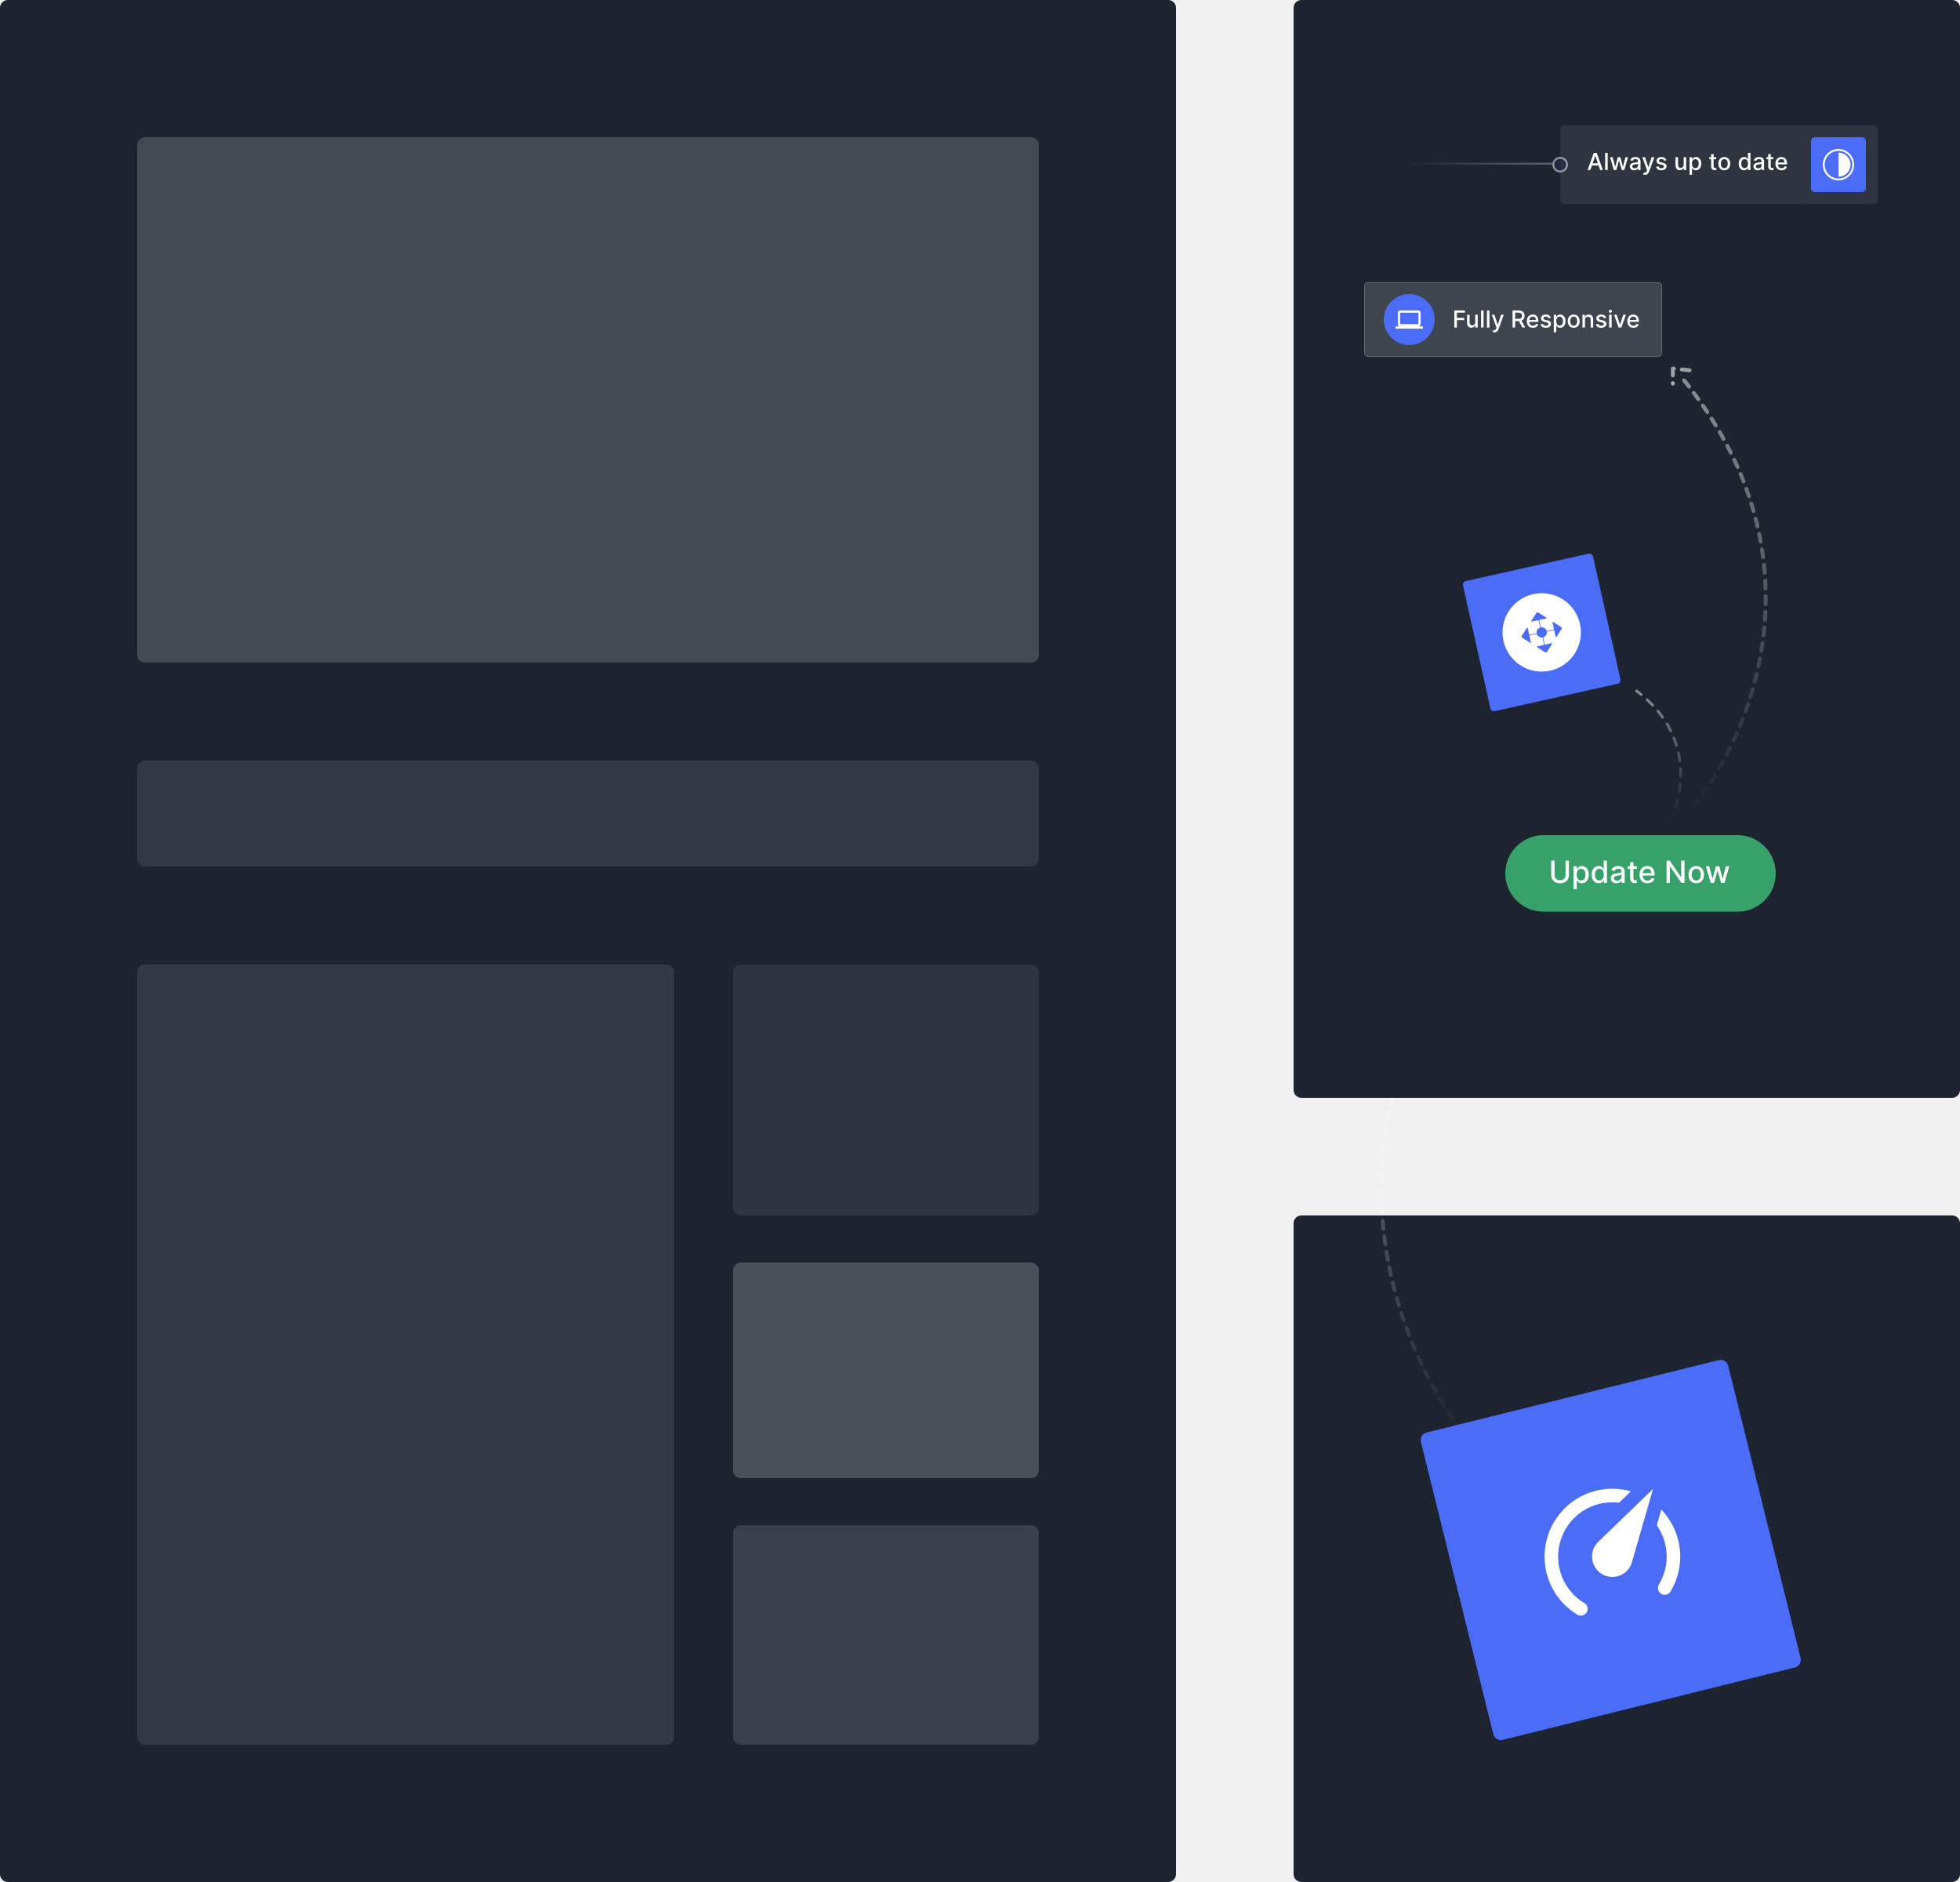
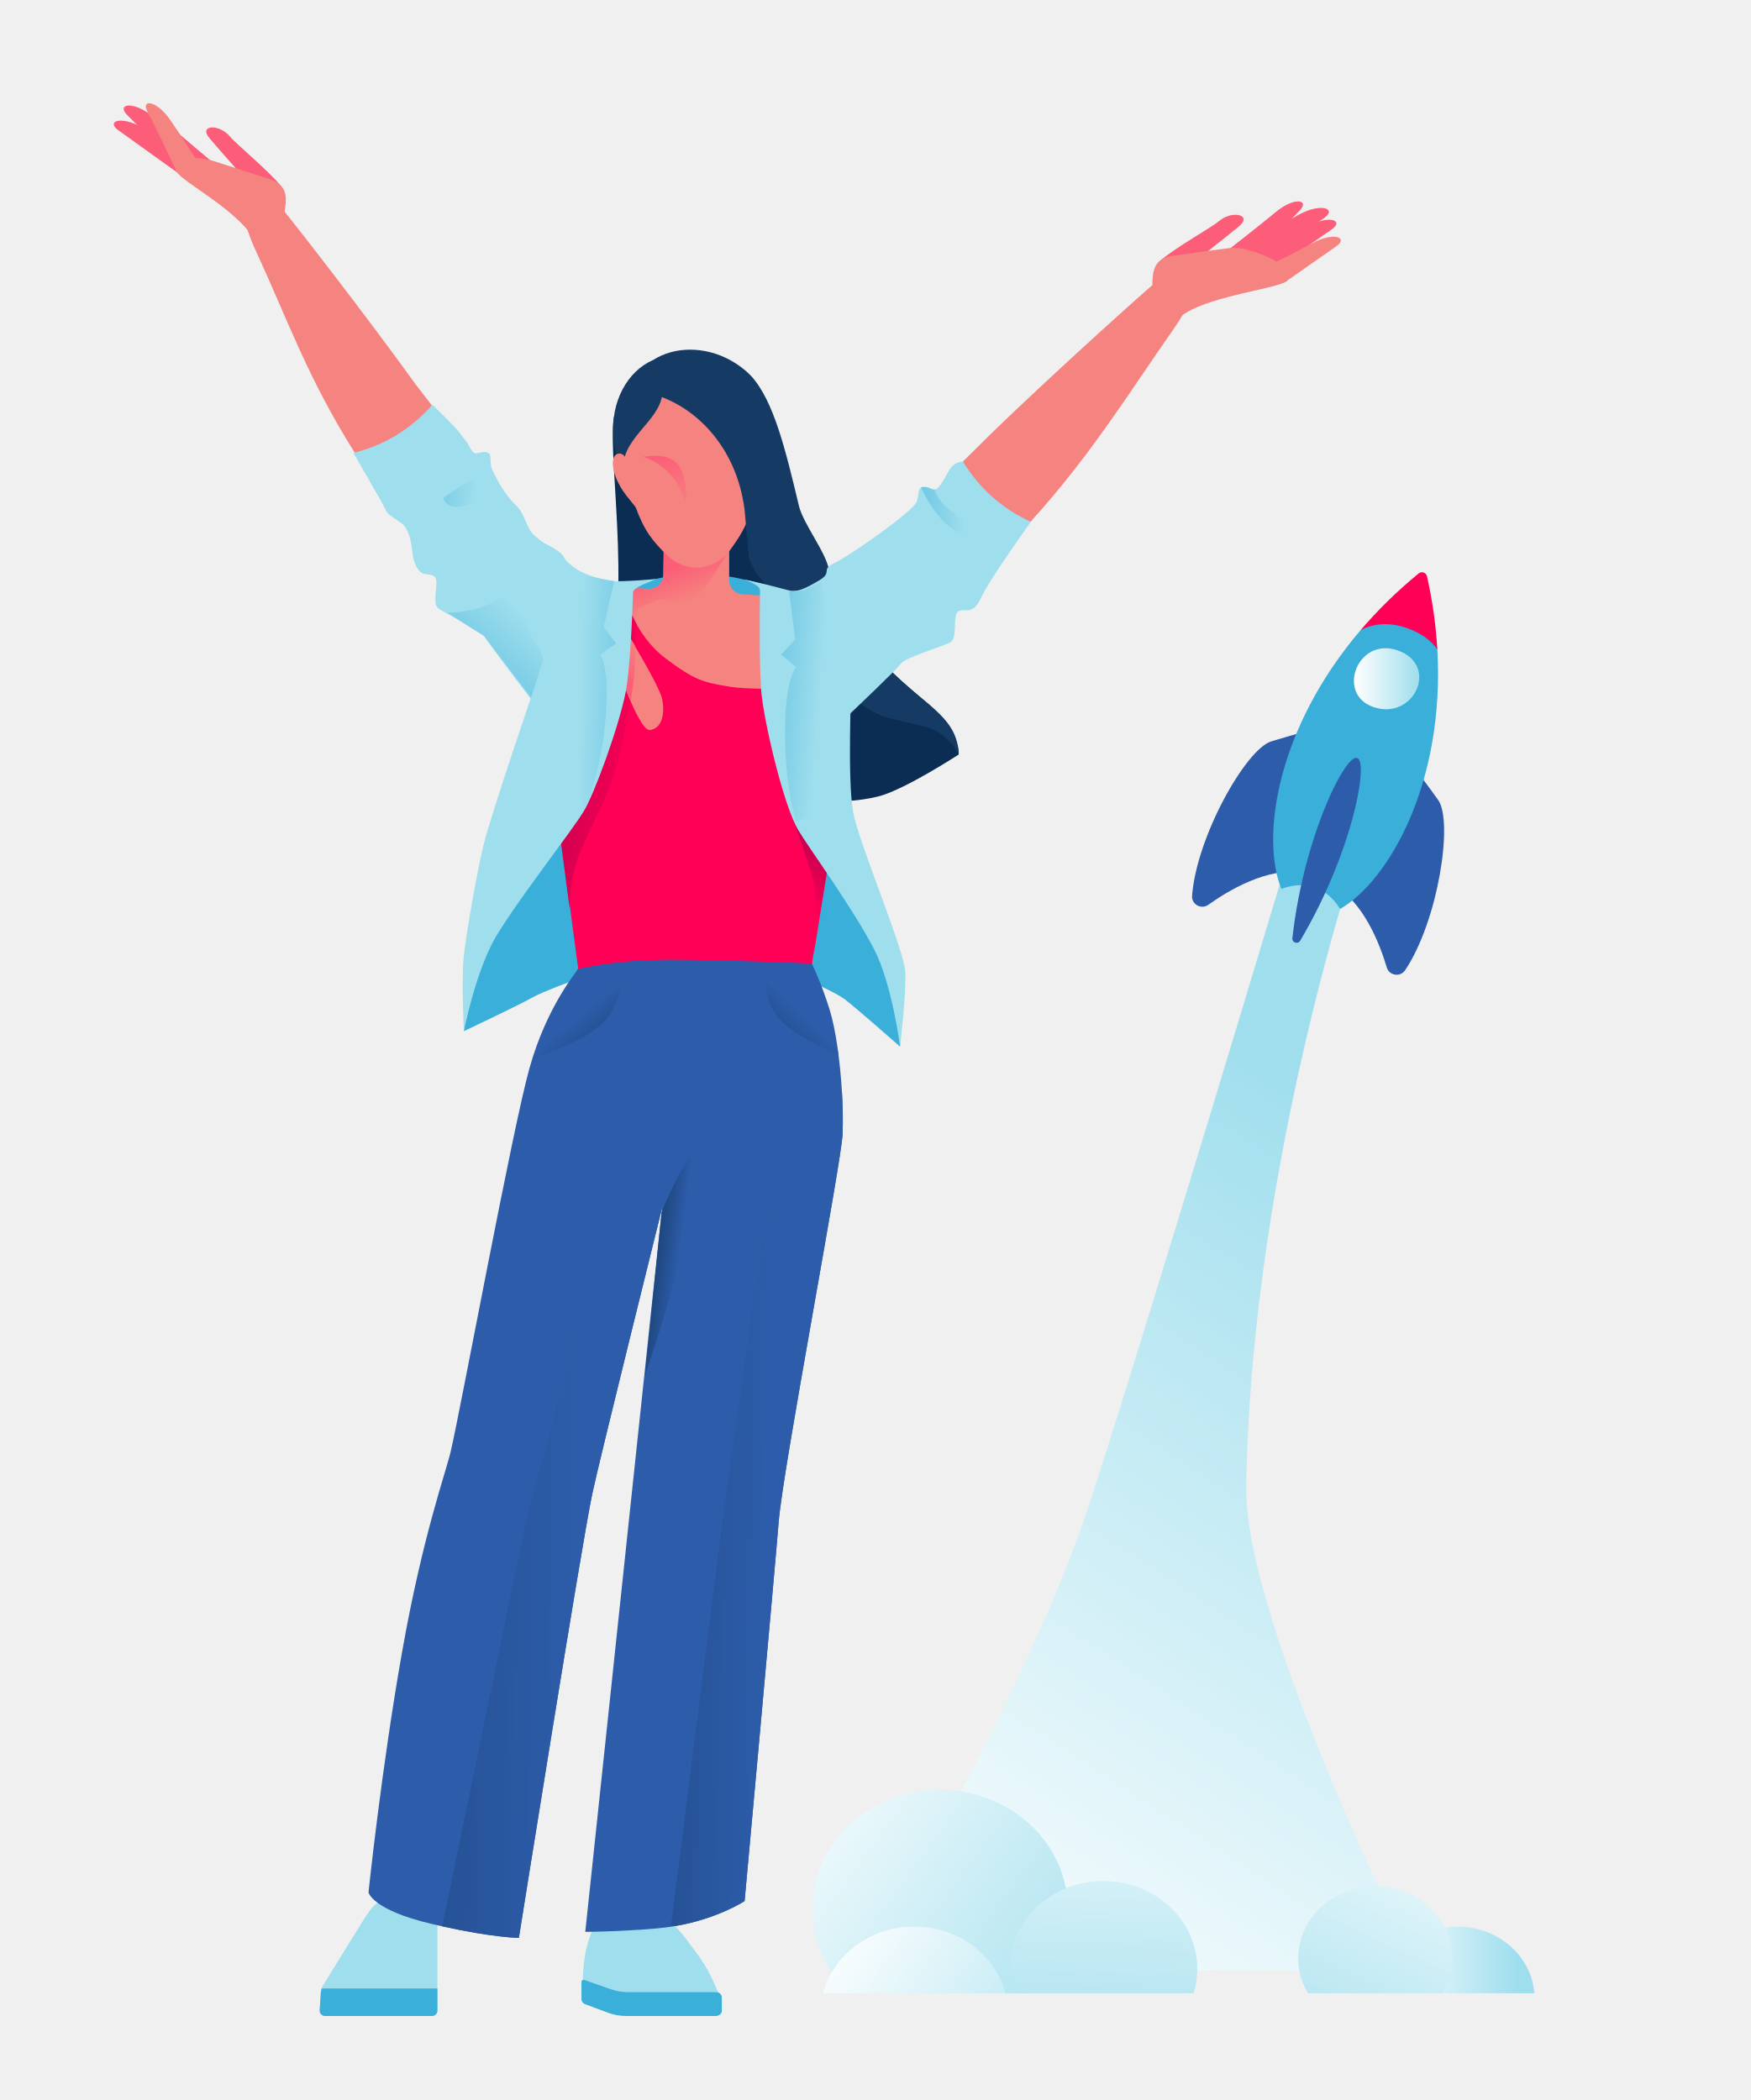
- <svg xmlns="http://www.w3.org/2000/svg" width="500" height="480" viewBox="0 0 500 480" fill="none">
-   <rect x="330" y="310" width="170" height="170" rx="2" fill="#1D2430" />
-   <rect x="362" y="365.831" width="80.765" height="80.765" rx="2" transform="rotate(-13.9128 362 365.831)" fill="#4A6CF7" />
-   <path d="M412.572 402.039C411.235 402.37 409.822 402.156 408.643 401.445C407.464 400.734 406.615 399.584 406.284 398.247C405.818 396.366 406.435 394.466 407.718 393.239L421.691 379.757L416.388 398.152C415.956 400.006 414.538 401.552 412.572 402.039ZM407.162 380.2C410.203 379.447 413.25 379.583 416.061 380.349L413.037 383.256C411.434 383.047 409.675 383.144 407.995 383.56C404.43 384.443 401.363 386.705 399.467 389.85C397.571 392.995 397.002 396.764 397.884 400.328C398.804 404.041 401.131 407.03 404.167 408.846L404.183 408.842C405.001 409.334 405.263 410.393 404.77 411.21C404.277 412.028 403.202 412.294 402.389 411.818C398.595 409.531 395.673 405.797 394.525 401.16C393.421 396.705 394.132 391.994 396.502 388.063C398.873 384.132 402.707 381.304 407.162 380.2ZM428.123 392.838C429.271 397.474 428.43 402.14 426.143 405.934C425.646 406.735 424.587 406.997 423.77 406.504C422.952 406.011 422.69 404.953 423.183 404.135C425.016 401.096 425.683 397.382 424.763 393.67C424.347 391.99 423.612 390.389 422.649 389.023L423.808 384.992C425.826 387.166 427.365 389.78 428.123 392.838Z" fill="white" />
-   <rect width="300" height="480" rx="2" fill="#1D2430" />
-   <rect x="35" y="35" width="230" height="134" rx="2" fill="white" fill-opacity="0.17" />
-   <rect opacity="0.1" x="35" y="194" width="230" height="27" rx="2" fill="white" />
-   <rect opacity="0.1" x="35" y="246" width="137" height="199" rx="2" fill="white" />
-   <rect opacity="0.08" x="187" y="246" width="78" height="64" rx="2" fill="white" />
-   <rect opacity="0.2" x="187" y="322" width="78" height="55" rx="2" fill="white" />
-   <rect opacity="0.2" x="187" y="389" width="78" height="56" rx="2" fill="white" fill-opacity="0.65" />
-   <path d="M377.795 371.295C358.482 349.772 331.574 292.451 378.448 235.357" stroke="url(#paint0_linear_50_445)" stroke-linecap="round" stroke-linejoin="round" stroke-dasharray="2 2" />
-   <path d="M375.753 233.513L380.883 233V237.617" stroke="url(#paint1_linear_50_445)" stroke-linecap="round" stroke-linejoin="round" stroke-dasharray="2 2" />
-   <rect x="330" width="170" height="280" rx="2" fill="#1D2430" />
-   <rect x="384" y="213" width="69" height="19.528" rx="9.764" fill="#36A269" />
-   <path d="M399.37 219.509V223.177C399.37 223.948 398.838 224.502 397.972 224.502C397.109 224.502 396.574 223.948 396.574 223.177V219.509H395.717V223.246C395.717 224.439 396.61 225.285 397.972 225.285C399.334 225.285 400.23 224.439 400.23 223.246V219.509H399.37Z" fill="white" />
-   <path d="M401.41 226.788H402.239V224.527H402.289C402.439 224.799 402.744 225.274 403.521 225.274C404.553 225.274 405.302 224.447 405.302 223.068C405.302 221.687 404.541 220.874 403.512 220.874C402.722 220.874 402.436 221.357 402.289 221.62H402.22V220.93H401.41V226.788ZM402.222 223.06C402.222 222.17 402.611 221.579 403.335 221.579C404.087 221.579 404.464 222.214 404.464 223.06C404.464 223.914 404.075 224.566 403.335 224.566C402.622 224.566 402.222 223.956 402.222 223.06Z" fill="white" />
-   <path d="M407.826 225.274C408.602 225.274 408.908 224.799 409.057 224.527H409.127V225.19H409.937V219.509H409.107V221.62H409.057C408.908 221.357 408.625 220.874 407.831 220.874C406.802 220.874 406.045 221.687 406.045 223.068C406.045 224.447 406.791 225.274 407.826 225.274ZM408.009 224.566C407.268 224.566 406.883 223.914 406.883 223.06C406.883 222.214 407.26 221.579 408.009 221.579C408.733 221.579 409.121 222.17 409.121 223.06C409.121 223.956 408.725 224.566 408.009 224.566Z" fill="white" />
-   <path d="M412.36 225.285C413.065 225.285 413.462 224.927 413.62 224.608H413.653V225.19H414.463V222.361C414.463 221.121 413.487 220.874 412.81 220.874C412.039 220.874 411.329 221.185 411.051 221.962L411.831 222.139C411.953 221.837 412.263 221.545 412.821 221.545C413.356 221.545 413.631 221.826 413.631 222.308V222.328C413.631 222.63 413.32 222.624 412.555 222.713C411.747 222.808 410.921 223.018 410.921 223.986C410.921 224.824 411.55 225.285 412.36 225.285ZM412.541 224.619C412.072 224.619 411.734 224.408 411.734 223.998C411.734 223.554 412.127 223.396 412.607 223.332C412.876 223.296 413.514 223.224 413.634 223.104V223.654C413.634 224.158 413.231 224.619 412.541 224.619Z" fill="white" />
-   <path d="M417.557 220.93H416.683V219.909H415.853V220.93H415.229V221.595H415.853V224.111C415.851 224.885 416.442 225.26 417.096 225.246C417.36 225.243 417.537 225.193 417.634 225.157L417.485 224.472C417.429 224.483 417.326 224.508 417.193 224.508C416.924 224.508 416.683 224.419 416.683 223.939V221.595H417.557V220.93Z" fill="white" />
-   <path d="M420.265 225.276C421.194 225.276 421.851 224.819 422.04 224.125L421.255 223.984C421.105 224.386 420.745 224.591 420.273 224.591C419.563 224.591 419.086 224.131 419.064 223.31H422.093V223.016C422.093 221.476 421.172 220.874 420.206 220.874C419.019 220.874 418.237 221.778 418.237 223.088C418.237 224.411 419.008 225.276 420.265 225.276ZM419.066 222.688C419.1 222.084 419.538 221.559 420.212 221.559C420.856 221.559 421.277 222.036 421.28 222.688H419.066Z" fill="white" />
-   <path d="M429.732 219.509H428.883V223.681H428.83L425.94 219.509H425.147V225.19H426.004V221.024H426.057L428.944 225.19H429.732V219.509Z" fill="white" />
-   <path d="M432.71 225.276C433.912 225.276 434.697 224.397 434.697 223.079C434.697 221.753 433.912 220.874 432.71 220.874C431.509 220.874 430.724 221.753 430.724 223.079C430.724 224.397 431.509 225.276 432.71 225.276ZM432.713 224.58C431.928 224.58 431.562 223.895 431.562 223.077C431.562 222.261 431.928 221.568 432.713 221.568C433.493 221.568 433.859 222.261 433.859 223.077C433.859 223.895 433.493 224.58 432.713 224.58Z" fill="white" />
-   <path d="M436.416 225.19H437.26L438.125 222.114H438.189L439.054 225.19H439.9L441.151 220.93H440.294L439.465 224.045H439.423L438.591 220.93H437.734L436.896 224.059H436.855L436.02 220.93H435.163L436.416 225.19Z" fill="white" />
-   <path d="M429.313 209C445.373 191.102 467.749 143.437 428.77 95.96" stroke="url(#paint2_linear_50_445)" stroke-linecap="round" stroke-linejoin="round" stroke-dasharray="2 2" />
-   <path d="M431.011 94.427L426.746 94V97.839" stroke="url(#paint3_linear_50_445)" stroke-linecap="round" stroke-linejoin="round" stroke-dasharray="2 2" />
-   <path d="M425.919 209.552C429.35 203.094 432.466 187.389 417.488 176.228" stroke="url(#paint4_linear_50_445)" stroke-width="0.7" stroke-linecap="round" stroke-linejoin="round" stroke-dasharray="2 2" />
-   <rect x="348" y="72" width="76" height="19" rx="1" fill="white" fill-opacity="0.15" />
-   <rect x="348.1" y="72.1" width="75.8" height="18.8" rx="0.9" stroke="white" stroke-opacity="0.19" stroke-width="0.2" />
-   <path d="M371 83.538H371.658V81.636H373.512V81.071H371.658V79.742H373.706V79.175H371V83.538Z" fill="white" />
-   <path d="M376.333 82.181C376.335 82.737 375.921 83.001 375.563 83.001C375.169 83.001 374.896 82.716 374.896 82.271V80.266H374.259V82.347C374.259 83.159 374.705 83.581 375.333 83.581C375.825 83.581 376.16 83.321 376.311 82.972H376.345V83.538H376.972V80.266H376.333V82.181Z" fill="white" />
-   <path d="M378.465 79.175H377.828V83.538H378.465V79.175Z" fill="white" />
-   <path d="M379.959 79.175H379.322V83.538H379.959V79.175Z" fill="white" />
-   <path d="M381.219 84.766C381.745 84.766 382.077 84.491 382.267 83.975L383.62 80.272L382.932 80.266L382.103 82.805H382.069L381.24 80.266H380.558L381.756 83.581L381.677 83.798C381.515 84.233 381.287 84.269 380.938 84.173L380.784 84.695C380.861 84.729 381.027 84.766 381.219 84.766Z" fill="white" />
-   <path d="M385.859 83.538H386.518V81.887H387.413C387.428 81.887 387.44 81.887 387.455 81.887L388.342 83.538H389.092L388.124 81.772C388.659 81.574 388.925 81.129 388.925 80.543C388.925 79.739 388.427 79.175 387.415 79.175H385.859V83.538ZM386.518 81.32V79.739H387.344C387.994 79.739 388.263 80.048 388.263 80.543C388.263 81.035 387.994 81.32 387.353 81.32H386.518Z" fill="white" />
-   <path d="M391.045 83.604C391.759 83.604 392.264 83.253 392.409 82.72L391.806 82.612C391.691 82.921 391.414 83.078 391.051 83.078C390.506 83.078 390.139 82.724 390.122 82.094H392.449V81.868C392.449 80.685 391.742 80.223 391 80.223C390.088 80.223 389.487 80.918 389.487 81.923C389.487 82.94 390.08 83.604 391.045 83.604ZM390.124 81.617C390.15 81.152 390.487 80.749 391.004 80.749C391.499 80.749 391.823 81.116 391.825 81.617H390.124Z" fill="white" />
-   <path d="M395.608 81.065C395.476 80.555 395.078 80.223 394.37 80.223C393.631 80.223 393.107 80.613 393.107 81.192C393.107 81.657 393.388 81.966 394.002 82.102L394.556 82.224C394.871 82.294 395.018 82.435 395.018 82.639C395.018 82.893 394.748 83.091 394.33 83.091C393.949 83.091 393.703 82.927 393.627 82.605L393.011 82.699C393.118 83.278 393.599 83.604 394.334 83.604C395.125 83.604 395.672 83.185 395.672 82.592C395.672 82.13 395.378 81.844 394.777 81.706L394.257 81.587C393.897 81.501 393.742 81.38 393.744 81.158C393.742 80.907 394.015 80.728 394.377 80.728C394.773 80.728 394.956 80.947 395.031 81.167L395.608 81.065Z" fill="white" />
-   <path d="M396.373 84.766H397.01V83.029H397.048C397.163 83.238 397.398 83.602 397.994 83.602C398.787 83.602 399.362 82.967 399.362 81.908C399.362 80.847 398.778 80.223 397.988 80.223C397.381 80.223 397.161 80.594 397.048 80.796H396.995V80.266H396.373V84.766ZM396.997 81.902C396.997 81.218 397.295 80.764 397.851 80.764C398.429 80.764 398.719 81.252 398.719 81.902C398.719 82.558 398.42 83.059 397.851 83.059C397.304 83.059 396.997 82.59 396.997 81.902Z" fill="white" />
-   <path d="M401.454 83.604C402.377 83.604 402.98 82.929 402.98 81.917C402.98 80.898 402.377 80.223 401.454 80.223C400.532 80.223 399.929 80.898 399.929 81.917C399.929 82.929 400.532 83.604 401.454 83.604ZM401.456 83.07C400.854 83.07 400.572 82.543 400.572 81.915C400.572 81.288 400.854 80.756 401.456 80.756C402.055 80.756 402.336 81.288 402.336 81.915C402.336 82.543 402.055 83.07 401.456 83.07Z" fill="white" />
-   <path d="M404.328 81.595C404.328 81.073 404.648 80.775 405.091 80.775C405.523 80.775 405.786 81.058 405.786 81.533V83.538H406.423V81.457C406.423 80.647 405.977 80.223 405.308 80.223C404.816 80.223 404.494 80.451 404.343 80.798H404.303V80.266H403.691V83.538H404.328V81.595Z" fill="white" />
-   <path d="M409.729 81.065C409.597 80.555 409.199 80.223 408.491 80.223C407.752 80.223 407.228 80.613 407.228 81.192C407.228 81.657 407.509 81.966 408.123 82.102L408.677 82.224C408.992 82.294 409.139 82.435 409.139 82.639C409.139 82.893 408.869 83.091 408.451 83.091C408.07 83.091 407.825 82.927 407.748 82.605L407.132 82.699C407.239 83.278 407.72 83.604 408.455 83.604C409.246 83.604 409.793 83.185 409.793 82.592C409.793 82.13 409.499 81.844 408.898 81.706L408.379 81.587C408.018 81.501 407.863 81.38 407.865 81.158C407.863 80.907 408.136 80.728 408.498 80.728C408.894 80.728 409.077 80.947 409.152 81.167L409.729 81.065Z" fill="white" />
-   <path d="M410.494 83.538H411.131V80.266H410.494V83.538ZM410.816 79.761C411.035 79.761 411.218 79.59 411.218 79.381C411.218 79.173 411.035 79 410.816 79C410.594 79 410.413 79.173 410.413 79.381C410.413 79.59 410.594 79.761 410.816 79.761Z" fill="white" />
-   <path d="M414.788 80.266H414.104L413.277 82.784H413.243L412.414 80.266H411.73L412.919 83.538H413.601L414.788 80.266Z" fill="white" />
-   <path d="M416.68 83.604C417.393 83.604 417.898 83.253 418.043 82.72L417.44 82.612C417.325 82.921 417.048 83.078 416.686 83.078C416.141 83.078 415.774 82.724 415.757 82.094H418.084V81.868C418.084 80.685 417.376 80.223 416.635 80.223C415.723 80.223 415.122 80.918 415.122 81.923C415.122 82.94 415.714 83.604 416.68 83.604ZM415.759 81.617C415.785 81.152 416.121 80.749 416.639 80.749C417.134 80.749 417.457 81.116 417.46 81.617H415.759Z" fill="white" />
-   <circle cx="359.5" cy="81.5" r="6.5" fill="#4A6CF7" />
-   <path d="M357.167 79.75H361.833V82.667H357.167V79.75ZM361.833 83.25C361.988 83.25 362.136 83.189 362.246 83.079C362.355 82.97 362.417 82.821 362.417 82.667V79.75C362.417 79.426 362.154 79.167 361.833 79.167H357.167C356.843 79.167 356.583 79.426 356.583 79.75V82.667C356.583 82.821 356.645 82.97 356.754 83.079C356.864 83.189 357.012 83.25 357.167 83.25H356V83.833H363V83.25H361.833Z" fill="white" />
-   <rect x="373" y="148.4" width="34" height="34" rx="1" transform="rotate(-12.5713 373 148.4)" fill="#4A6CF7" />
-   <circle cx="393.293" cy="161.293" r="10" transform="rotate(-12.5713 393.293 161.293)" fill="white" />
-   <g clip-path="url(#clip0_50_445)">
-     <path d="M398.281 159.94L396.256 158.654C396.106 158.558 396.015 158.621 396.054 158.796L396.433 160.496L394.539 160.919C394.355 160.293 393.738 159.901 393.094 160L392.675 158.119L394.375 157.74C394.55 157.701 394.569 157.593 394.418 157.497L392.393 156.21C392.242 156.115 392.043 156.159 391.948 156.309L390.661 158.335C390.565 158.485 390.629 158.576 390.803 158.537L392.504 158.158L392.923 160.037C392.298 160.222 391.905 160.838 392.005 161.483L390.111 161.905L389.732 160.206C389.693 160.031 389.584 160.012 389.489 160.163L388.202 162.188C388.106 162.338 388.151 162.538 388.301 162.633L390.326 163.92C390.477 164.015 390.567 163.952 390.528 163.778L390.149 162.076L392.04 161.654C392.225 162.279 392.842 162.672 393.486 162.572L393.908 164.464L392.208 164.843C392.034 164.882 392.015 164.991 392.165 165.086L394.191 166.373C394.341 166.468 394.54 166.424 394.636 166.274L395.923 164.248C396.018 164.098 395.955 164.007 395.78 164.046L394.082 164.425L393.661 162.536C394.286 162.351 394.678 161.735 394.579 161.091L396.471 160.669L396.85 162.369C396.889 162.544 396.997 162.563 397.093 162.412L398.38 160.387C398.476 160.236 398.432 160.036 398.281 159.94Z" fill="#4A6CF7" />
+ <svg xmlns="http://www.w3.org/2000/svg" xmlns:xlink="http://www.w3.org/1999/xlink" viewBox="0 0 2500 3000" width="2500" height="3000">
+   <g transform="translate(1230.0 1222.5) rotate(0.0 397.5 796.25) scale(2.5 2.496082)">
+     <svg width="318" height="638" viewBox="0 0 318 638">
+       <linearGradient id="a" gradientUnits="userSpaceOnUse" x1="46.955" x2="401.567" y1="678.845" y2="133.627">
+         <stop offset=".002" stop-color="#fff" />
+         <stop offset=".89" stop-color="#9fdeed" />
+       </linearGradient>
+       <path d="M0 638h318s-98.907-198.005-98-276c2-172 58-346 58-346L244 0s-82.274 275.059-114 372C94 482 0 638 0 638z" fill="url(#a)" />
+     </svg>
  </g>
-   <g opacity="0.08">
-     <rect x="398" y="32" width="81" height="20" rx="1" fill="white" />
-     <rect x="398.1" y="32.1" width="80.8" height="19.8" rx="0.9" stroke="white" stroke-opacity="0.19" stroke-width="0.2" />
+   <g transform="translate(162.5 147.5) rotate(0.0 876.25 1366.25) scale(2.497353 2.498781)">
+     <svg width="701.743" height="1093.533" viewBox="0 0 701.743 1093.533">
+       <linearGradient id="b">
+         <stop offset=".198" stop-color="#fc5d78" />
+         <stop offset=".638" stop-color="#f5837f" />
+       </linearGradient>
+       <linearGradient id="f" gradientUnits="userSpaceOnUse" x1="316.368" x2="332.963" xlink:href="#b" y1="256.404" y2="301.137" />
+       <linearGradient id="g" gradientTransform="matrix(-1 0 0 1 -8775.333 0)" gradientUnits="userSpaceOnUse" x1="-9086.836" x2="-9101.477" y1="200.813" y2="236.305">
+         <stop offset="0" stop-color="#fc5d78" />
+         <stop offset=".94" stop-color="#f5837f" />
+       </linearGradient>
+       <linearGradient id="h" gradientUnits="userSpaceOnUse" x1="273.777" x2="346.481" y1="654.213" y2="663.469">
+         <stop offset=".407" stop-color="#153b64" />
+         <stop offset=".684" stop-color="#2d5caa" />
+       </linearGradient>
+       <linearGradient id="c">
+         <stop offset="0" stop-color="#8c0046" />
+         <stop offset=".955" stop-color="#fa0055" />
+         <stop offset="1" stop-color="#ff0056" />
+       </linearGradient>
+       <linearGradient id="i" gradientUnits="userSpaceOnUse" x1="194.639" x2="304.374" xlink:href="#c" y1="361.693" y2="375.664" />
+       <linearGradient id="j" gradientUnits="userSpaceOnUse" x1="412.199" x2="373.578" xlink:href="#c" y1="390.929" y2="444.272" />
+       <linearGradient id="d">
+         <stop offset=".149" stop-color="#3aafd9" />
+         <stop offset=".993" stop-color="#9fdeed" />
+       </linearGradient>
+       <linearGradient id="k" gradientUnits="userSpaceOnUse" x1="425.033" x2="486.892" xlink:href="#d" y1="235.682" y2="232.748" />
+       <linearGradient id="l" gradientUnits="userSpaceOnUse" x1="334.548" x2="404.326" xlink:href="#d" y1="337.372" y2="342.743" />
+       <linearGradient id="m" gradientUnits="userSpaceOnUse" x1="288.245" x2="299.483" xlink:href="#b" y1="342.51" y2="285.903" />
+       <linearGradient id="n" gradientTransform="matrix(-.9959 -.0902 -.0902 .9959 -8482.736 -373.3567)" gradientUnits="userSpaceOnUse" x1="-8847.413" x2="-8777.595" xlink:href="#d" y1="-86.998" y2="-82.182" />
+       <linearGradient id="o" gradientUnits="userSpaceOnUse" x1="164.359" x2="236.359" xlink:href="#d" y1="368.714" y2="292.714" />
+       <linearGradient id="p" gradientUnits="userSpaceOnUse" x1="346.711" x2="414.791" y1="568.802" y2="496.94">
+         <stop offset=".22" stop-color="#153b64" />
+         <stop offset=".684" stop-color="#2d5caa" />
+       </linearGradient>
+       <linearGradient id="q" gradientTransform="matrix(-1 0 -.1553 1 -8386.89 0)" gradientUnits="userSpaceOnUse" x1="-8793.811" x2="-8707.458" y1="583.182" y2="492.03">
+         <stop offset=".311" stop-color="#153b64" />
+         <stop offset=".684" stop-color="#2d5caa" />
+       </linearGradient>
+       <linearGradient id="r" gradientUnits="userSpaceOnUse" x1="142.933" x2="207.875" xlink:href="#d" y1="212.942" y2="217.421" />
+       <linearGradient id="e">
+         <stop offset=".22" stop-color="#153b64" />
+         <stop offset=".738" stop-color="#2d5caa" />
+       </linearGradient>
+       <linearGradient id="s" gradientUnits="userSpaceOnUse" x1="113.283" x2="466.283" xlink:href="#e" y1="801.033" y2="805.033" />
+       <linearGradient id="t" gradientUnits="userSpaceOnUse" x1="-109.092" x2="399.024" xlink:href="#e" y1="808.733" y2="814.491" />
+       <path d="M407.436 268.478s22.748 35.316 27.474 44.487c4.891 9.491 22.414 22.596 37.526 36.647 10.872 10.108 10.737 22.743 10.737 22.743s-30.858 20.061-45.512 23.829c-24.072 6.19-59.147 2.751-77.717-11.692-18.569-14.443-26.51-132.398-26.51-132.398l53.332-4.466zm-130.357 71.403c45.773-22.497 56.622-116.666 8.924-160.508-4.085 24.504 13.183 116.201-8.924 160.508z" fill="#0b2c53" />
+       <path d="M345.997 173.273c20.127 22.575 38.996 83.562 31.247 134.778-7.75 51.215-69.412 26.619-74.634 14.826 6.571-18.869 43.387-149.604 43.387-149.604z" fill="#0b2c53" />
+       <path d="M295.39 281.009c0 6.71 17.156 12.15 38.32 12.15 21.163 0 38.32-7.44 38.32-14.15 0-2.977-3.376-4.916-8.98-6.153-7.029-1.551-17.564-3.997-29.339-3.997-10.846 0-20.698 2.315-27.669 4.099-6.633 1.697-10.652 4.78-10.652 8.051z" fill="#3aafd9" />
+       <path d="M403.173 323.354s23 23 38 27.5 24.301 4.299 31.965 9.791c7.494 5.371 10.035 11.709 10.035 11.709s.567-2.384-1.5-9c-5.23-16.742-29.355-27.36-41-43.5z" fill="#153b64" />
+       <path d="M200.217 530.498s30.32-14.312 38.278-18.776c13.881-7.787 61.711-22.821 61.711-22.821l-26.131-128.738-57.72 103.284-14.201 31.6z" fill="#3aafd9" />
+       <path d="M117.753 1090.27a3.08 3.08 0 0 0 3.078 3.263h61.173a3.08 3.08 0 0 0 3.078-3.078v-54.258s-5.182-9.737-18.664-10.774c-13.482-1.047-17.802 4.176-22.809 11.923-2.011 3.109-18.849 30.422-23.712 38.323a10.034 10.034 0 0 0-.995 2.134 10.04 10.04 0 0 0-.503 2.524c-.225 3.305-.471 7.234-.646 9.943z" fill="#9fdeed" />
+       <path d="M117.753 1090.27a3.08 3.08 0 0 0 3.078 3.263h61.173a3.08 3.08 0 0 0 3.078-3.078v-12.651h-66.18a10.04 10.04 0 0 0-.503 2.524c-.225 3.304-.471 7.233-.646 9.942z" fill="#3aafd9" />
+       <path d="M276.159 1079.893s.336-18.478 3.488-29.938c1.761-6.401 7.344-16.453 19.487-16.453 18.761 0 26.634 14.322 31.911 21.012 6.067 7.69 10.904 16.075 14.625 25.754z" fill="#9fdeed" />
+       <path d="M268.298 1072.92c.021 0-.246 7.324-.226 7.334 8.259 1.256 15.667 2.842 30.084 3.954v-37.329c-7.507-.927-13.542-4.644-17.187-7.826-1.462-1.267-3.553-.948-4.613.669-6.941 10.606-8.058 26.229-8.058 33.198z" fill="#9fdeed" />
+       <path d="M269.456 1086.733a3.064 3.064 0 0 1-1.991-2.876v-9.669c0-1.774 1.773-1.23 1.773-1.23l14.752 5.209a30.257 30.257 0 0 0 10.076 1.727h50.574a3.089 3.089 0 0 1 3.089 3.089v7.548c0 1.699-1.573 3.002-3.522 3.002H293.1c-3.624 0-7.213-.649-10.606-1.92-4.238-1.587-10.032-3.756-13.038-4.88zm180.217-547.379s-24.279-21.423-31.5-27c-9.597-7.411-60-27-60-27l29.5-121 50.5 107 12 32.5z" fill="#3aafd9" />
+       <path d="m401.673 365.354-144 17 29.6-105.54 5.88.25 12.93.56c4.37.18 8.07-3.23 8.22-7.61l.21-15.68.17-12.73 37.27 10.25-.01 20.94c0 4.14 3.2 7.58 7.33 7.88l23.4 1.68z" fill="#f5837f" />
+       <path d="M292.923 282.604s4.609 21.287 22.846 34.937c16.683 12.487 21.386 13.583 36.886 16.083s60.987.011 60.987.011l-1.473 73.044-12.996 86.175-132.5 10-14.391-107.948 23.391-108.552z" fill="#ff0056" />
+       <circle cx="329.032" cy="195.601" fill="#f5837f" r="41.315" />
+       <circle cx="329.774" cy="203.941" fill="#f5837f" r="41.315" />
+       <path d="M351.013 257.165c-8.09 12.25-14.807 24.795-22.09 27.44-12.074 4.385-11.841-3.84-20.5.5-2.423 1.214-6.136 2.588-7.965 3.263-2.056.759-1.624 9.108-1.624 9.108s-8.422-15.742-8.1-18.681c.06-.5.98-1.09 2.42-1.73l12.93.56c4.37.18 8.07-3.23 8.22-7.61l.21-15.68c13.839-7.711 25.849-5.971 36.499 2.83z" fill="url(#f)" />
+       <path d="M366.434 223.598c-2.545 14.951-6.816 21.963-14.036 31.938-4.006 5.534-10.169 9.216-16.972 9.844l-.256.023c-6.849.59-13.608-1.978-18.529-6.779-8.553-8.345-13.309-14.138-18.426-28.331z" fill="#f5837f" />
+       <path d="M377.587 201.465c.502-5.079-1.365-7.672-3.875-7.472-2.418.192-3.562 2.897-4.007 5.77-.976 6.297-1.904 12.755-4.263 24.808 5.466-6.005 11.274-14.289 12.145-23.106z" fill="#f5837f" />
+       <path d="M291.468 211.571c-2.477-19.823 20.231-28.721 22.228-45.196l-5.267-19.565c-14.563 6.198-24.425 23.811-22.646 43.81.688 7.746 2.225 14.934 5.685 20.951z" fill="#153b64" />
+       <path d="M302.609 202.103c11.25-1.457 16.568.26 20.111 4.561 3.499 4.247 5.505 13.989 4.094 22.091-2.604-14.055-14.989-24.204-24.205-26.652z" fill="url(#g)" />
+       <path d="M285.634 208.536c-.928-5.397.871-8.316 3.573-8.296 2.602.02 4.035 2.827 4.733 5.868 1.529 6.665 3.019 13.506 6.472 26.224-6.313-6.007-13.167-14.426-14.778-23.796z" fill="#f5837f" />
+       <path d="M361.195 152.805c.107.042 2.006 1.76 3.36 3.182 12.96 14.186 19.819 42.979 27.243 74.079 2.475 10.367 15.27 26.217 17.228 36.64 2.077 11.054-16.693 15.094-29.974 11.495-9.144-2.478-15.632-15.766-15.984-19.721l-2.32-26.083c-4.769-37.063-28.902-58.707-50.169-65.372-7.969-1.009-13.583 3.935-16.853 12.799-3.387-38.08 39.685-50.557 67.469-27.019z" fill="#153b64" />
+       <path d="M527.673 234.854s-26.5 36.5-31.5 47.5-9 6-13 8 0 15.5-5 18-25.5 8.5-28 12-30 29.5-30 29.5c-19.32-34.29-39.69-72.09-59.55-77.47 0 0 5.23.7 25.47 6.11 4.34 1.16 8.61-.58 17.11-5.58s.47-6.06 8.97-10.06 44.98-29.5 46.98-35c1.55-4.27.52-7.03 2.52-8.04v-.01c0-.3 1.08-.45 1.98-.45 2.59 0 4.14 1.67 5.85 1.49.93-.09 1.925-.73 3.165-2.49 3.5-5 4.003-7.5 6.503-10.5s6.441-3.01 6.441-3.01z" fill="#9fdeed" />
+       <path d="M416.803 589.205c-.56 15.83-34.11 191.28-36.55 221.74-2.43 30.46-19.49 216.86-19.49 216.86s-15.07 10.02-39.36 14.24c-3.36.59-6.89 1.06-10.59 1.38-22.93 1.99-41.17 2-41.17 2l46.62-439.38-50.53-111.05s19.5-5.31 52.39-5.31c32.9 0 81.05 2.17 81.05 2.17s5.45 10.85 10.32 26.69c3.36 10.91 5.95 29.3 6.97 47.27.46 8.129.6 16.169.34 23.39z" fill="#2d5caa" />
+       <path d="M338.673 530.854s-4.72 18.86-11.62 46.56c-17.51 70.26-49.08 197.36-53.38 217.44-6 28-42 254-42 254s-14.06 0-43.84-6.59c-1.98-.44-4.04-.91-6.16-1.41-34-8-36-18-36-18s7.36-70.66 19.25-137.69c11.75-66.31 24.96-102.28 27.75-114.31 6.32-27.28 35-183 45-219s28.06-56.86 28.06-56.86z" fill="#2d5caa" />
+       <path d="M310.538 271.951s-20.41 1.887-24.865 1.153c-3.765-.62-15.461-2.201-23.203-8.309s-2.544-5.003-10.422-10.121c-2.648-1.72-7.001-3.068-12.208-8.299-4.144-4.163-4.829-11.886-9.626-16.29-7.113-6.53-13.746-19.36-14.235-21.628-1.234-5.721.66-8.489-3.303-9.033s-5.993 3.215-8.781-2.214-3.419-4.665-5.488-7.977-15.989-16.69-15.989-16.69l-45.275 27.62s15.46 26.39 18.432 32.454c2.193 4.475 8.825 5.934 11.318 10.008 3.999 6.534 3.642 15.078 4.547 18.107 3.459 11.577 8.101 7.167 11.792 9.692s-2.106 15.356 2.507 18.513 24.108 11.887 26.109 15.694 27.713 37.303 27.713 37.303l55.265-63.806z" fill="#9fdeed" />
+       <path d="M137.75 199.737c-27.177-43.309-37.999-75.311-56.25-114.745-15.624-33.773-7.237-51.049 15.05-24.395 6.283 7.514 48.392 61.595 76.534 100.739l8.83 11.411c-12.527 13.936-27.342 22.72-44.164 26.99z" fill="#f5837f" />
+       <g fill="#fc5d78">
+         <path d="M36.59 39.813S9.84 20.609 2.623 15.461c-7.171-5.115 1.35-8.569 13.615-1.622 9.857 5.583 28.752 15.342 28.752 15.342z" />
+         <path d="M44.604 40.847s-21.186-23.56-27.13-30.137c-5.905-6.535 3.158-8.08 13.646 1.338 8.429 7.569 24.789 21.157 24.789 21.157z" />
+         <path d="M38.463 37.349S14.569 13.55 7.898 6.987s2.871-8.758 14.555.611c9.39 7.53 26.197 22.253 26.197 22.253zm57.182 10.027c-7.113-8.889-25.29-23.683-29.171-28.33-6.257-7.491-18.067-6.633-11.813.835 7.424 8.865 21.402 24.286 21.402 24.286z" />
+       </g>
+       <path d="M82.69 84.633c-2.568-18.811-43.067-38.835-46.68-45.396-5.258-9.548 13.118-8.683 20.42-6.399 8.67 2.711 18.098 5.788 33.096 10.683 15.71 5.127 5.202 21.201 7.837 26.54-8.125 5.718-14.673 14.572-14.673 14.572z" fill="#f5837f" />
+       <path d="M38.683 40.516a1.944 1.944 0 0 1-2.442-.985c-2.899-6.11-13.225-27.794-16.857-34.4-4.244-7.718 4.953-7.122 12.959 4.479 6.434 9.324 17.438 26.736 17.438 26.736z" fill="#f5837f" />
+       <path d="M313.307 634.196s14.787-39.219 27.309-40.594c1.901-.209 4.965 1.59 5.154 3.494 1.464 14.786-12.344 11.464-17.755 43.926-5.41 32.463-24.207 86.218-24.207 86.218z" fill="url(#h)" />
+       <path d="M298.833 297.476s-1.674 25.866-2.337 36.477c-.663 10.612-5.953 34.819-9.933 48.415s-12.224 28.153-18.902 43.441c-7.791 17.836-6.964 34.487-6.964 34.487l-11.606-87.876 42.778-88.54z" fill="url(#i)" />
+       <path d="M291.673 299.854s20.5 33 22 41 0 16.5-7 17.5-22.5-47-22.5-47z" fill="#f5837f" />
+       <path d="M384.126 390.452a42.666 42.666 0 0 0 2.91 15.253c4.516 11.583 11.682 33.565 12.783 38.17 2.896 12.123.448 42.872.448 42.872l13.304-82.507-29.674-53.557z" fill="url(#j)" />
+       <path d="M360.474 272.37s9.154 2.611 9.1 6.131c-.212 13.742-.561 48.725 1.099 61.354 2.759 20.981 13.071 62.676 20.699 75.606 5.68 9.63 30.801 43.894 43.301 67.894 10.445 20.054 15 56 15 56s3.5-29.5 3-42.5-27-74.5-30-92.5-1-68.5-1-68.5l-29.5-53.5-14.892-5.928z" fill="#9fdeed" />
+       <path d="M496.303 246.804s-8.3.58-14.72-2.51c-10.37-5-17.91-20.64-19.91-24.48v-.01c0-.3 1.08-.45 1.98-.45 2.59 0 4.14 1.67 5.85 1.49.8 2.46 2.595 6.45 6.305 9.7 5.79 5.06 20.495 16.26 20.495 16.26z" fill="url(#k)" />
+       <path d="M524.31 239.21c34.402-37.825 56.575-74.129 81.506-109.717 21.346-30.481 16.144-48.967-10.503-26.671-7.512 6.286-58.514 52.075-93.13 85.631l-16.574 16.389c9.868 15.929 22.899 27.193 38.701 34.368z" fill="#f5837f" />
+       <path d="M663.16 95.187s26.061-18.02 33.365-23.044c7.257-4.991-1.204-8.591-13.586-1.855-9.951 5.414-29.01 14.848-29.01 14.848z" fill="#fc5d78" />
+       <path d="M649.864 90.579s22.037-22.766 28.219-29.12c6.142-6.313-2.859-8.19-13.686.836-8.701 7.254-26.092 20.76-26.092 20.76z" fill="#fc5d78" />
+       <path d="M656.595 90.203s27.724-19.202 35.449-24.483-1.279-9.128-14.434-1.97c-10.572 5.752-29.717 17.274-29.717 17.274zm-58.054-.234c8.572-7.492 29.077-18.842 33.718-22.729 7.482-6.267 18.955-3.336 11.479 2.909-8.874 7.413-25.356 20.123-25.356 20.123z" fill="#fc5d78" />
+       <path d="M604.708 128.928c5.852-18.061 61.953-21.959 66.668-27.777 6.863-8.468-24.079-19.52-31.669-18.563-9.013 1.137-18.836 2.5-34.463 4.667-16.369 2.271-8.866 19.948-12.403 24.737 6.987 7.065 11.867 16.936 11.867 16.936z" fill="#f5837f" />
+       <path d="M661.816 100.668c2.221 2.418 6.026 2.963 8.725 1.095 7.86-5.44 23.18-16.274 28.515-19.921 7.271-4.97-1.204-8.591-13.586-1.855-9.951 5.414-29.01 14.848-29.01 14.848z" fill="#f5837f" />
+       <path d="m386.239 279.032 3.447 27.502-7.961 8.685 8.685 7.237s-6.514 5.066-6.514 37.635 6.514 50.662 6.514 50.662l15.763-5.9 8.844-59.237-10.344-71.929-10.508 4.996z" fill="url(#l)" />
+       <path d="M298.145 310.335c.366 9.676-.864 20.375-2.384 31.26l-10.088-23.074 5-21z" fill="url(#m)" />
+       <path d="M307.423 273.104s-10.362 3.631-10.453 6.494c-.393 12.383-1.682 44.55-4.256 57.288-4.191 20.742-18.08 58.293-23.91 67.833-7.71 12.616-35.665 47.853-49.781 70.94-11.796 19.29-18.806 54.839-18.806 54.839s-1.468-29.671-.078-42.606 7.022-45.759 11.249-63.511c4.228-17.752 30.721-94.984 30.721-94.984l32.277-39.379 5.787-16.664z" fill="#9fdeed" />
+       <path d="m286.166 273.361-6.01 26.112 7.145 9.368-9.302 6.424s6.03 5.633 3.092 38.069-12.057 49.868-12.057 49.868l-17.631-67.091 18.325-65.924z" fill="url(#n)" />
+       <path d="M190.673 291.354s6 0 15.5-2 20.5-10 20.5-10 5.5-.5 5.5 4 4.5 19 8 23.5 5.5 11 5.5 11l-7 22-26.824-35.224z" fill="url(#o)" />
+       <path d="M373.673 493.854s-4 14 5 27 35.771 22.94 35.771 22.94c-3.54-19.562-8.59-36.934-15.271-51.94z" fill="url(#p)" />
+       <path d="M290.625 491.854s1.825 19-9.194 32-41.334 21.94-41.334 21.94c6.579-19.562 16.327-35.934 25.339-50.94z" fill="url(#q)" />
+       <path d="M213.422 203.663s0 6.538-8.321 11.293-16.643 10.699-16.643 10.699 1.189 6.538 10.699 4.755 22.587-10.105 22.587-10.105z" fill="url(#r)" />
+       <path d="M416.803 589.205c-.56 15.83-34.11 191.28-36.55 221.74-2.43 30.46-19.49 216.86-19.49 216.86s-15.07 10.02-39.36 14.24l-2.73-.19 29-228 31-220 37.79-28.04c.46 8.129.6 16.169.34 23.39z" fill="url(#s)" />
+       <path d="M327.053 577.414c-17.51 70.26-49.08 197.36-53.38 217.44-6 28-42 254-42 254s-14.06 0-43.84-6.59l47.84-231.41 50-186z" fill="url(#t)" />
+     </svg>
  </g>
-   <rect x="462" y="35" width="14" height="14" rx="1" fill="#4A6CF7" />
-   <path d="M468.998 38C466.791 38 465 39.791 465 41.998C465 44.209 466.791 46 468.998 46C471.209 46 473 44.209 473 41.998C473 39.791 471.209 38 468.998 38ZM469 45.524C467.054 45.524 465.476 43.946 465.476 42C465.476 40.054 467.054 38.476 469 38.476C470.946 38.476 472.524 40.054 472.524 42C472.524 43.946 470.946 45.524 469 45.524ZM469 38.928V45.069C470.694 45.069 472.071 43.692 472.071 41.998C472.071 40.308 470.694 38.928 469 38.928Z" fill="white" />
-   <path d="M405.699 43.364L406.099 42.209H407.804L408.202 43.364H408.901L407.331 39H406.57L405 43.364H405.699ZM406.291 41.655L406.935 39.793H406.969L407.612 41.655H406.291Z" fill="white" />
-   <path d="M410.117 39H409.48V43.364H410.117V39Z" fill="white" />
-   <path d="M411.684 43.364H412.332L412.996 41.001H413.045L413.71 43.364H414.36L415.321 40.091H414.663L414.026 42.484H413.994L413.354 40.091H412.696L412.053 42.494H412.021L411.379 40.091H410.721L411.684 43.364Z" fill="white" />
-   <path d="M416.878 43.436C417.419 43.436 417.724 43.161 417.845 42.916H417.871V43.364H418.493V41.19C418.493 40.238 417.743 40.048 417.223 40.048C416.631 40.048 416.085 40.287 415.872 40.883L416.471 41.02C416.565 40.788 416.803 40.564 417.232 40.564C417.643 40.564 417.854 40.779 417.854 41.15V41.165C417.854 41.397 417.615 41.393 417.027 41.461C416.407 41.533 415.772 41.695 415.772 42.439C415.772 43.082 416.256 43.436 416.878 43.436ZM417.017 42.925C416.656 42.925 416.396 42.763 416.396 42.447C416.396 42.106 416.699 41.985 417.068 41.936C417.274 41.908 417.764 41.853 417.856 41.761V42.183C417.856 42.571 417.547 42.925 417.017 42.925Z" fill="white" />
-   <path d="M419.627 44.591C420.153 44.591 420.486 44.316 420.675 43.8L422.028 40.097L421.34 40.091L420.511 42.631H420.477L419.648 40.091H418.967L420.164 43.406L420.085 43.624C419.923 44.058 419.695 44.094 419.346 43.999L419.192 44.521C419.269 44.555 419.435 44.591 419.627 44.591Z" fill="white" />
-   <path d="M425.081 40.89C424.949 40.381 424.551 40.048 423.843 40.048C423.104 40.048 422.58 40.438 422.58 41.018C422.58 41.482 422.861 41.791 423.475 41.928L424.029 42.049C424.344 42.119 424.491 42.26 424.491 42.465C424.491 42.718 424.22 42.916 423.803 42.916C423.421 42.916 423.176 42.752 423.1 42.43L422.484 42.524C422.59 43.104 423.072 43.43 423.807 43.43C424.597 43.43 425.145 43.01 425.145 42.418C425.145 41.955 424.851 41.67 424.25 41.531L423.73 41.412C423.37 41.327 423.215 41.205 423.217 40.984C423.215 40.732 423.487 40.553 423.85 40.553C424.246 40.553 424.429 40.773 424.504 40.992L425.081 40.89Z" fill="white" />
-   <path d="M429.507 42.006C429.509 42.562 429.095 42.827 428.737 42.827C428.343 42.827 428.07 42.541 428.07 42.096V40.091H427.433V42.173C427.433 42.984 427.879 43.406 428.507 43.406C428.999 43.406 429.334 43.146 429.485 42.797H429.519V43.364H430.146V40.091H429.507V42.006Z" fill="white" />
-   <path d="M431.002 44.591H431.639V42.854H431.677C431.792 43.063 432.027 43.428 432.623 43.428C433.416 43.428 433.991 42.793 433.991 41.734C433.991 40.673 433.407 40.048 432.617 40.048C432.01 40.048 431.79 40.419 431.677 40.621H431.624V40.091H431.002V44.591ZM431.626 41.727C431.626 41.043 431.924 40.59 432.48 40.59C433.058 40.59 433.348 41.077 433.348 41.727C433.348 42.383 433.049 42.884 432.48 42.884C431.933 42.884 431.626 42.416 431.626 41.727Z" fill="white" />
-   <path d="M437.82 40.091H437.149V39.307H436.512V40.091H436.033V40.602H436.512V42.535C436.51 43.129 436.964 43.417 437.467 43.406C437.669 43.404 437.806 43.366 437.88 43.338L437.765 42.812C437.722 42.82 437.644 42.84 437.541 42.84C437.335 42.84 437.149 42.771 437.149 42.403V40.602H437.82V40.091Z" fill="white" />
-   <path d="M439.869 43.43C440.791 43.43 441.394 42.754 441.394 41.742C441.394 40.724 440.791 40.048 439.869 40.048C438.946 40.048 438.343 40.724 438.343 41.742C438.343 42.754 438.946 43.43 439.869 43.43ZM439.871 42.895C439.268 42.895 438.987 42.369 438.987 41.74C438.987 41.114 439.268 40.581 439.871 40.581C440.469 40.581 440.751 41.114 440.751 41.74C440.751 42.369 440.469 42.895 439.871 42.895Z" fill="white" />
-   <path d="M444.918 43.428C445.515 43.428 445.749 43.063 445.864 42.854H445.918V43.364H446.54V39H445.903V40.621H445.864C445.749 40.419 445.532 40.048 444.923 40.048C444.132 40.048 443.55 40.673 443.55 41.734C443.55 42.793 444.124 43.428 444.918 43.428ZM445.059 42.884C444.49 42.884 444.194 42.383 444.194 41.727C444.194 41.077 444.484 40.59 445.059 40.59C445.615 40.59 445.913 41.043 445.913 41.727C445.913 42.416 445.609 42.884 445.059 42.884Z" fill="white" />
-   <path d="M448.401 43.436C448.943 43.436 449.247 43.161 449.369 42.916H449.394V43.364H450.017V41.19C450.017 40.238 449.267 40.048 448.747 40.048C448.154 40.048 447.609 40.287 447.396 40.883L447.994 41.02C448.088 40.788 448.327 40.564 448.755 40.564C449.166 40.564 449.377 40.779 449.377 41.15V41.165C449.377 41.397 449.139 41.393 448.551 41.461C447.931 41.533 447.296 41.695 447.296 42.439C447.296 43.082 447.779 43.436 448.401 43.436ZM448.54 42.925C448.18 42.925 447.92 42.763 447.92 42.447C447.92 42.106 448.222 41.985 448.591 41.936C448.798 41.908 449.288 41.853 449.379 41.761V42.183C449.379 42.571 449.07 42.925 448.54 42.925Z" fill="white" />
-   <path d="M452.393 40.091H451.722V39.307H451.085V40.091H450.605V40.602H451.085V42.535C451.082 43.129 451.536 43.417 452.039 43.406C452.241 43.404 452.378 43.366 452.452 43.338L452.337 42.812C452.295 42.82 452.216 42.84 452.114 42.84C451.907 42.84 451.722 42.771 451.722 42.403V40.602H452.393V40.091Z" fill="white" />
-   <path d="M454.473 43.43C455.187 43.43 455.692 43.078 455.836 42.545L455.233 42.437C455.118 42.746 454.841 42.903 454.479 42.903C453.934 42.903 453.567 42.55 453.55 41.919H455.877V41.693C455.877 40.511 455.17 40.048 454.428 40.048C453.516 40.048 452.915 40.743 452.915 41.749C452.915 42.765 453.508 43.43 454.473 43.43ZM453.552 41.442C453.578 40.977 453.915 40.575 454.432 40.575C454.927 40.575 455.251 40.941 455.253 41.442H453.552Z" fill="white" />
-   <circle opacity="0.5" cx="398" cy="42" r="1.75" fill="#282C4D" stroke="white" stroke-width="0.5" />
-   <line x1="347" y1="41.75" x2="396" y2="41.75" stroke="url(#paint5_linear_50_445)" stroke-width="0.5" />
-   <defs>
-     <linearGradient id="paint0_linear_50_445" x1="374.3" y1="234.975" x2="361.897" y2="369.833" gradientUnits="userSpaceOnUse">
-       <stop stop-color="white" stop-opacity="0.48" />
-       <stop offset="1" stop-color="white" stop-opacity="0" />
-     </linearGradient>
-     <linearGradient id="paint1_linear_50_445" x1="378.318" y1="233" x2="378.318" y2="237.617" gradientUnits="userSpaceOnUse">
-       <stop stop-color="white" stop-opacity="0.55" />
-       <stop offset="1" stop-color="white" stop-opacity="0.62" />
-     </linearGradient>
-     <linearGradient id="paint2_linear_50_445" x1="432.22" y1="95.642" x2="442.533" y2="207.784" gradientUnits="userSpaceOnUse">
-       <stop stop-color="white" stop-opacity="0.48" />
-       <stop offset="1" stop-color="white" stop-opacity="0" />
-     </linearGradient>
-     <linearGradient id="paint3_linear_50_445" x1="428.878" y1="94" x2="428.878" y2="97.839" gradientUnits="userSpaceOnUse">
-       <stop stop-color="white" stop-opacity="0.55" />
-       <stop offset="1" stop-color="white" stop-opacity="0.62" />
-     </linearGradient>
-     <linearGradient id="paint4_linear_50_445" x1="418.483" y1="175.882" x2="429.732" y2="208.225" gradientUnits="userSpaceOnUse">
-       <stop stop-color="white" stop-opacity="0.48" />
-       <stop offset="1" stop-color="white" stop-opacity="0" />
-     </linearGradient>
-     <linearGradient id="paint5_linear_50_445" x1="396" y1="42" x2="359.25" y2="42" gradientUnits="userSpaceOnUse">
-       <stop stop-color="white" stop-opacity="0.28" />
-       <stop offset="1" stop-color="white" stop-opacity="0" />
-     </linearGradient>
-     <clipPath id="clip0_50_445">
-       <rect width="12" height="12" fill="white" transform="translate(386.13 156.742) rotate(-12.5713)" />
-     </clipPath>
-   </defs>
+   <g transform="translate(1155.0 2500.0) rotate(0.0 580.0 173.75) scale(2.5 2.505407)">
+     <svg width="464" height="138.7" viewBox="0 0 464 138.7">
+       <clipPath id="v">
+         <path d="M0 0h464v138.7H0z" />
+       </clipPath>
+       <linearGradient id="u">
+         <stop offset=".002" stop-color="#fff" />
+         <stop offset=".89" stop-color="#9fdeed" />
+       </linearGradient>
+       <linearGradient id="w" gradientUnits="userSpaceOnUse" x1="-31.613" x2="204.119" xlink:href="#u" y1="13.702" y2="183.953" />
+       <linearGradient id="x" gradientUnits="userSpaceOnUse" x1="179.51" x2="163.51" y1="-156.354" y2="245.646">
+         <stop offset=".313" stop-color="#fff" />
+         <stop offset=".89" stop-color="#9fdeed" />
+       </linearGradient>
+       <linearGradient id="y" gradientUnits="userSpaceOnUse" x1="3.607" x2="181.069" xlink:href="#u" y1="111.521" y2="234.11" />
+       <linearGradient id="z" gradientUnits="userSpaceOnUse" x1="326.647" x2="414.676" xlink:href="#u" y1="141.7" y2="141.7" />
+       <linearGradient id="A" gradientUnits="userSpaceOnUse" x1="417.884" x2="265.884" y1="-84.622" y2="243.378">
+         <stop offset=".295" stop-color="#fff" />
+         <stop offset=".89" stop-color="#9fdeed" />
+       </linearGradient>
+       <g clip-path="url(#v)">
+         <ellipse cx="75" cy="90.7" fill="url(#w)" rx="73" ry="68" />
+         <ellipse cx="168.324" cy="124.7" fill="url(#x)" rx="53.676" ry="50" />
+         <ellipse cx="60.324" cy="150.7" fill="url(#y)" rx="53.676" ry="50" />
+         <ellipse cx="370.662" cy="141.7" fill="url(#z)" rx="44.015" ry="41" />
+         <ellipse cx="323.662" cy="118.7" fill="url(#A)" rx="44.015" ry="41" />
+       </g>
+     </svg>
+   </g>
+   <g transform="translate(1702.5 817.5) rotate(0.0 180.0 287.5) scale(2.517201 2.50235)">
+     <svg width="143.016" height="229.784" viewBox="0 0 143.016 229.784">
+       <linearGradient id="B" gradientUnits="userSpaceOnUse" x1="91.838" x2="128.917" y1="60.791" y2="60.791">
+         <stop offset=".002" stop-color="#fff" />
+         <stop offset="1" stop-color="#9fdeed" />
+       </linearGradient>
+       <path d="M72.119 95.503c-.316-3.478-3.717-5.809-7.074-4.845-6.359 1.825-15.765 4.545-20.121 5.903C30.525 101.051 2.53 151.037.018 184.72c-.366 4.907 5.193 7.985 9.197 5.123 11.831-8.458 33.585-21.363 52.907-18.465 15.773 2.366 11.82-55.82 9.997-75.875zm7.997 82.999c17.019 9.597 26.236 33.151 30.364 47.097 1.397 4.719 7.673 5.711 10.403 1.616 18.733-28.106 27.396-84.739 18.804-97.134-4.123-5.948-16.311-22.204-16.311-22.204s-60.036 61.166-43.26 70.625z" fill="#2d5caa" />
+       <path d="M127.601 5.665c-10.18 8.383-15.279 12.106-23.373 21.013-1.849 2.035-6.646 4.08-8.391 6.132-47.993 56.444-56.92 118.719-45.149 148.017 0 0 9.186-4.216 18.905-.875 9.719 3.342 14.37 12.313 14.37 12.313 27.778-16.142 59.634-72.391 55.2-148.4-.162-2.784-2.373-5.594-2.635-8.429-.988-10.707-1.699-16.778-4.238-28.159-.471-2.112-3.018-2.987-4.689-1.612z" fill="#3aafd9" />
+       <path d="M121.669 31.776c8.263 2.841 13.96 7.206 17.495 12.285-.766-13.355-2.647-27.318-5.873-41.785-.472-2.113-3.018-2.99-4.689-1.613-12.562 10.347-23.469 21.214-32.879 32.303 7.032-3.639 15.896-4.646 25.946-1.19z" fill="#ff0056" />
+       <path d="M116.484 44.543c-22.604-7.772-34.975 25.053-13.535 32.425 23.089 7.939 37.692-24.119 13.535-32.425z" fill="url(#B)" />
+       <path d="M88.157 109.88c-7.796 10.153-19.479 37.022-26.599 70.437l-1.168 5.775a288.013 288.013 0 0 0-3.472 22.823c-.281 2.548 3.107 3.677 4.411 1.47a288.364 288.364 0 0 0 10.909-20.327l2.524-5.306c14.362-31.015 21.143-59.531 20.998-72.336 0 0 .115-5.615-2.106-6.355s-5.497 3.819-5.497 3.819z" fill="#2d5caa" />
+     </svg>
+   </g>
</svg>
